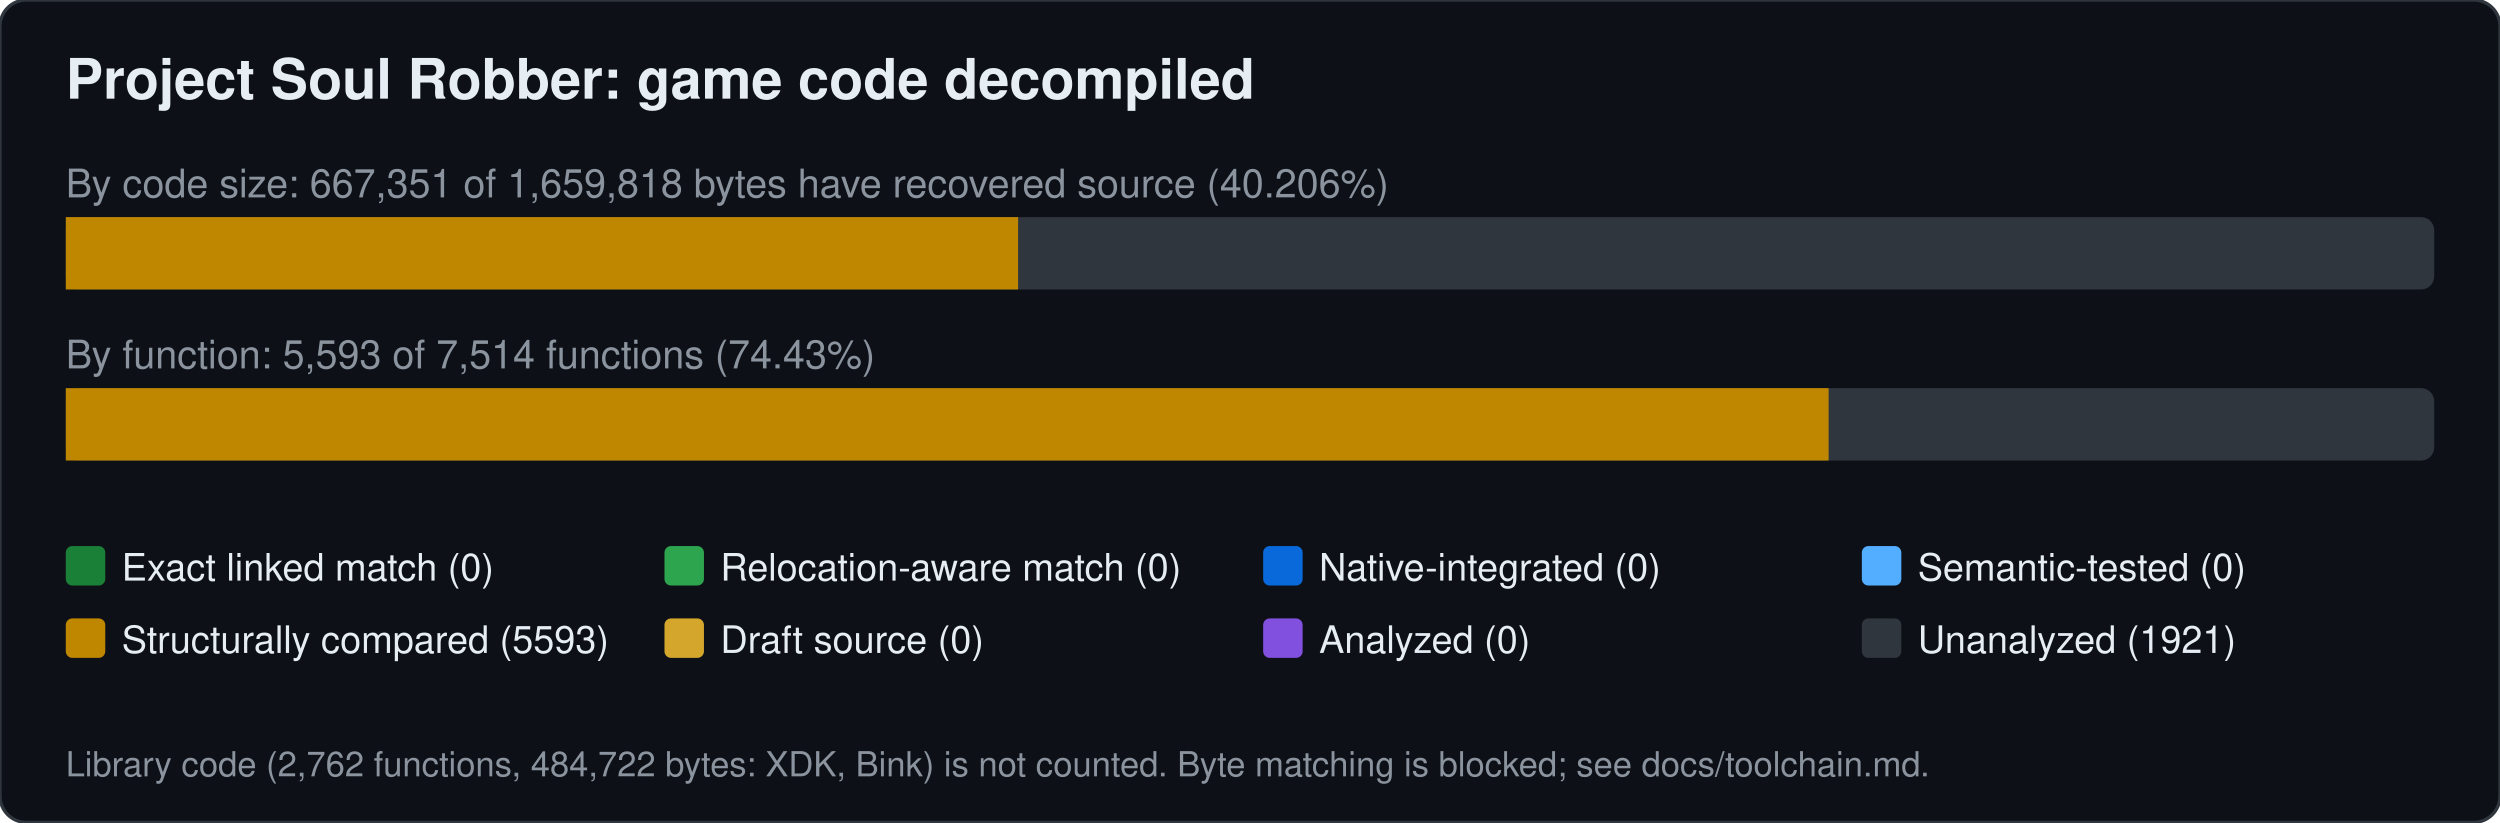
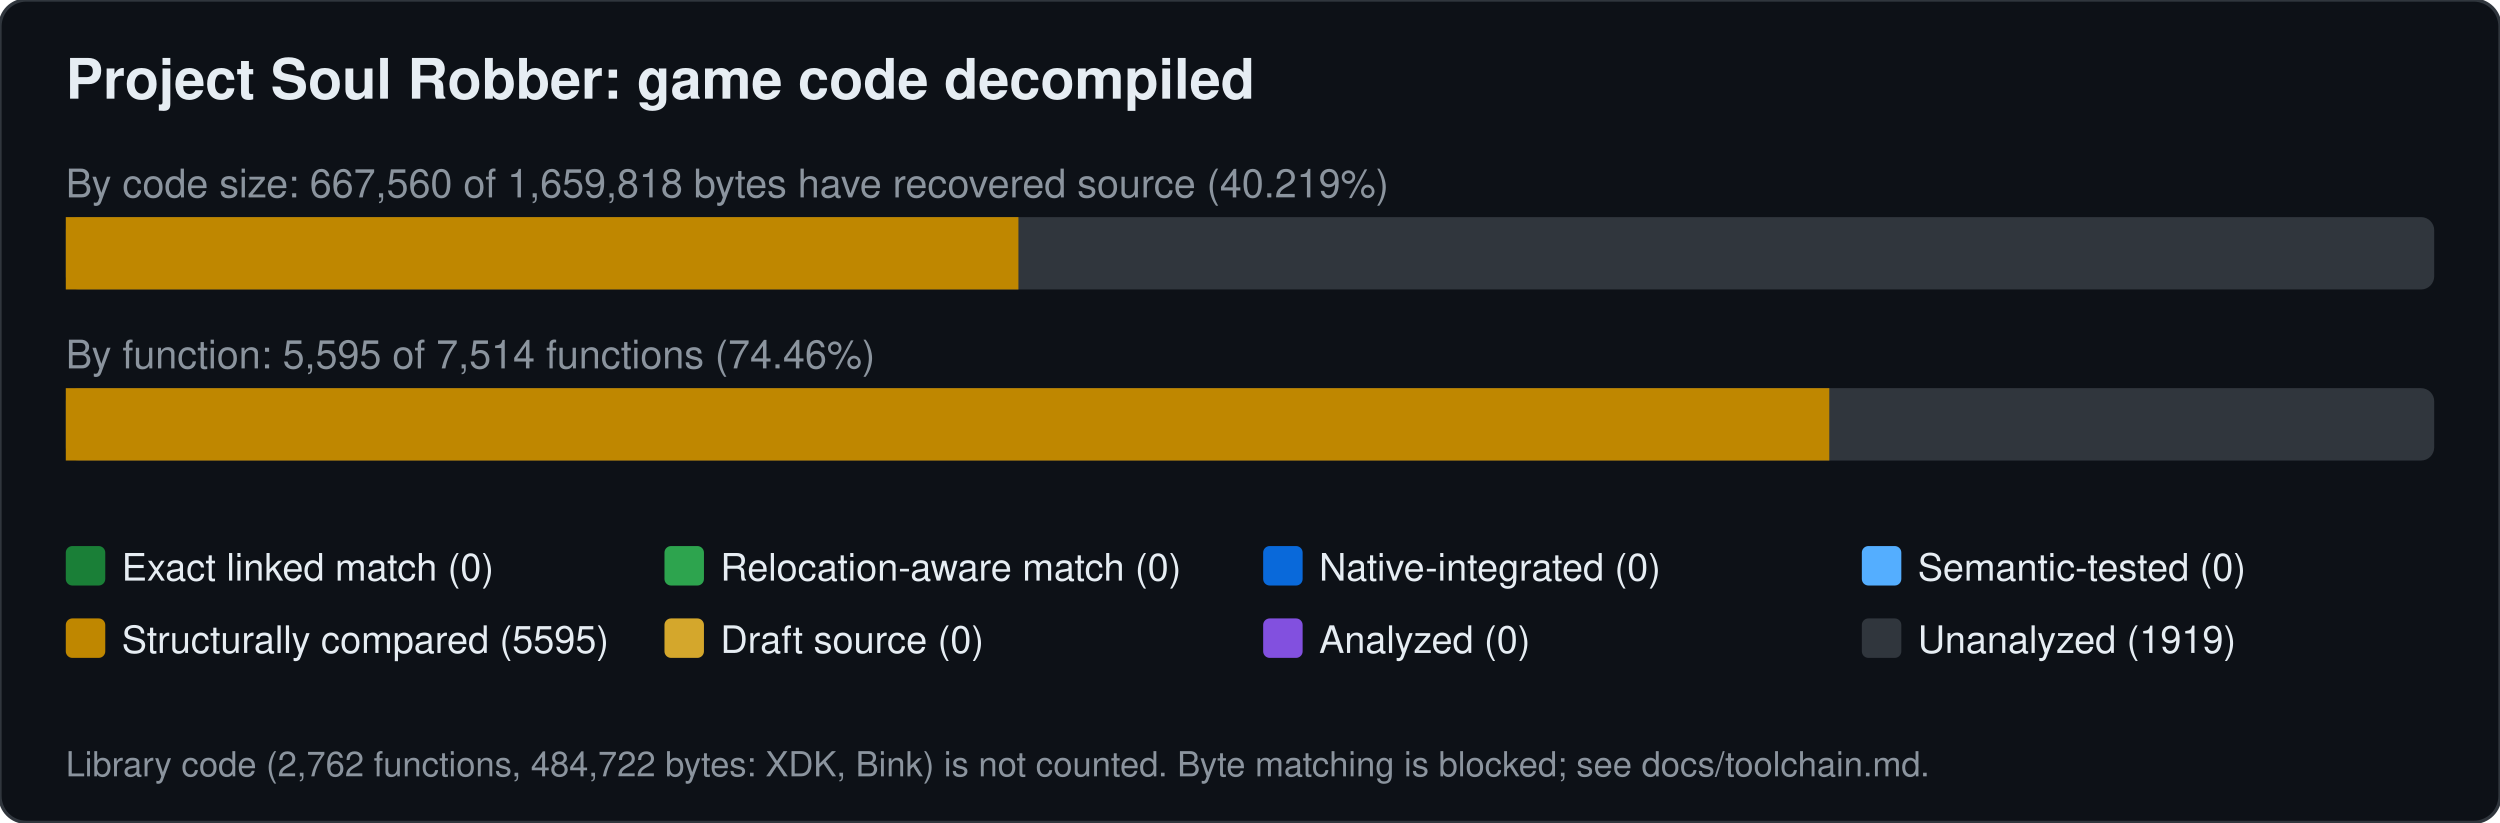
<svg xmlns="http://www.w3.org/2000/svg" width="760" height="250" viewBox="0 0 760 250" font-family="Segoe UI,Helvetica,Arial,sans-serif">
  <rect width="760" height="250" rx="8" fill="#0d1117" stroke="#30363d" />
  <text x="20" y="30" font-size="17" font-weight="600" fill="#e6edf3">Project Soul Robber: game code decompiled</text>
-   <text x="20" y="60" font-size="12" fill="#8b949e">By code size: 667,351 of 1,659,818 bytes have recovered source (40.206%)</text>
+   <text x="20" y="60" font-size="12" fill="#8b949e">By code size: 667,560 of 1,659,818 bytes have recovered source (40.219%)</text>
  <rect x="20" y="66" width="720" height="22" rx="4" fill="#30363d" />
-   <rect x="20.0" y="66" width="289.5" height="22" fill="#bf8700" />
-   <text x="20" y="112" font-size="12" fill="#8b949e">By function: 5,593 of 7,514 functions (74.43%)</text>
+   <rect x="20.0" y="66" width="289.6" height="22" fill="#bf8700" />
+   <text x="20" y="112" font-size="12" fill="#8b949e">By function: 5,595 of 7,514 functions (74.46%)</text>
  <rect x="20" y="118" width="720" height="22" rx="4" fill="#30363d" />
-   <rect x="20.0" y="118" width="535.9" height="22" fill="#bf8700" />
+   <rect x="20.0" y="118" width="536.1" height="22" fill="#bf8700" />
  <rect x="20" y="166" width="12" height="12" rx="2" fill="#1a7f37" />
  <text x="37" y="176.5" font-size="11.5" fill="#e6edf3">Exact linked match (0)</text>
  <rect x="202" y="166" width="12" height="12" rx="2" fill="#2da44e" />
  <text x="219" y="176.5" font-size="11.5" fill="#e6edf3">Relocation-aware match (0)</text>
  <rect x="384" y="166" width="12" height="12" rx="2" fill="#0969da" />
  <text x="401" y="176.5" font-size="11.5" fill="#e6edf3">Native-integrated (0)</text>
  <rect x="566" y="166" width="12" height="12" rx="2" fill="#54aeff" />
  <text x="583" y="176.5" font-size="11.5" fill="#e6edf3">Semantic-tested (0)</text>
  <rect x="20" y="188" width="12" height="12" rx="2" fill="#bf8700" />
-   <text x="37" y="198.5" font-size="11.5" fill="#e6edf3">Structurally compared (5593)</text>
+   <text x="37" y="198.5" font-size="11.5" fill="#e6edf3">Structurally compared (5595)</text>
  <rect x="202" y="188" width="12" height="12" rx="2" fill="#d4a72c" />
  <text x="219" y="198.5" font-size="11.5" fill="#e6edf3">Draft source (0)</text>
  <rect x="384" y="188" width="12" height="12" rx="2" fill="#8250df" />
  <text x="401" y="198.5" font-size="11.5" fill="#e6edf3">Analyzed (0)</text>
  <rect x="566" y="188" width="12" height="12" rx="2" fill="#30363d" />
-   <text x="583" y="198.5" font-size="11.5" fill="#e6edf3">Unanalyzed (1921)</text>
+   <text x="583" y="198.5" font-size="11.5" fill="#e6edf3">Unanalyzed (1919)</text>
  <text x="20" y="236" font-size="10.5" fill="#8b949e">Library code (2,762 functions, 484,722 bytes: XDK, Bink) is not counted. Byte matching is blocked; see docs/toolchain.md.</text>
</svg>
